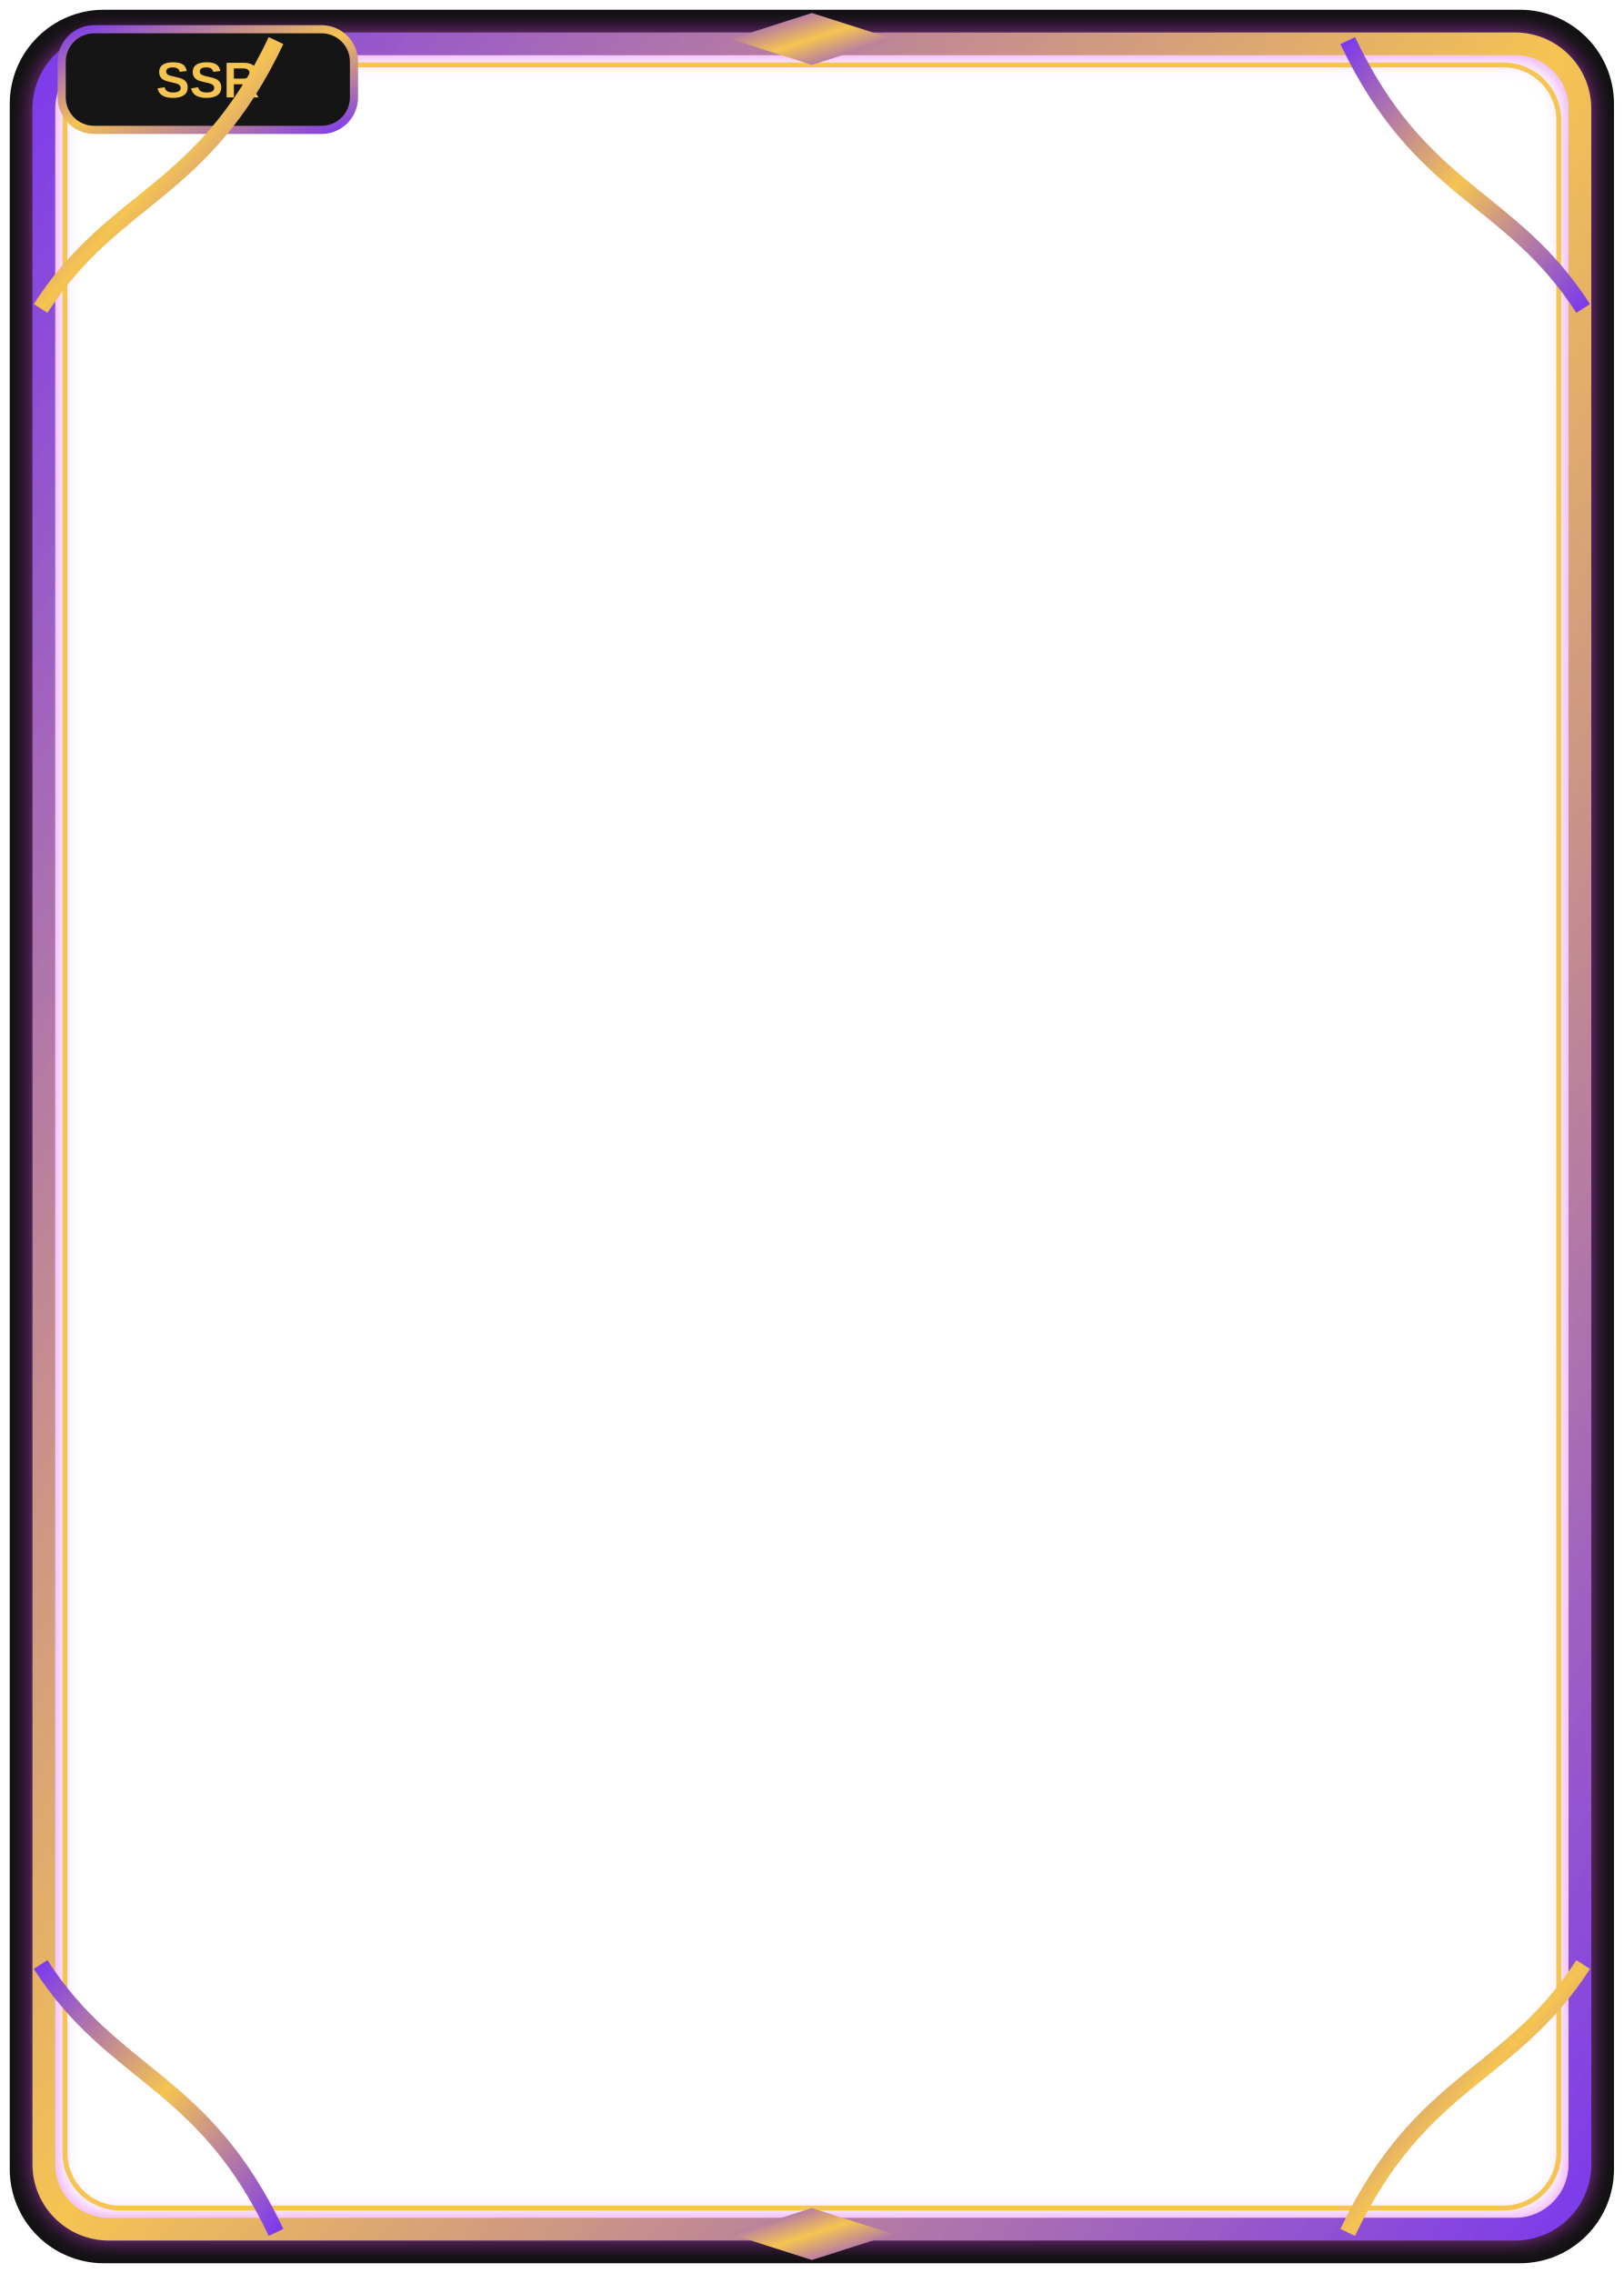
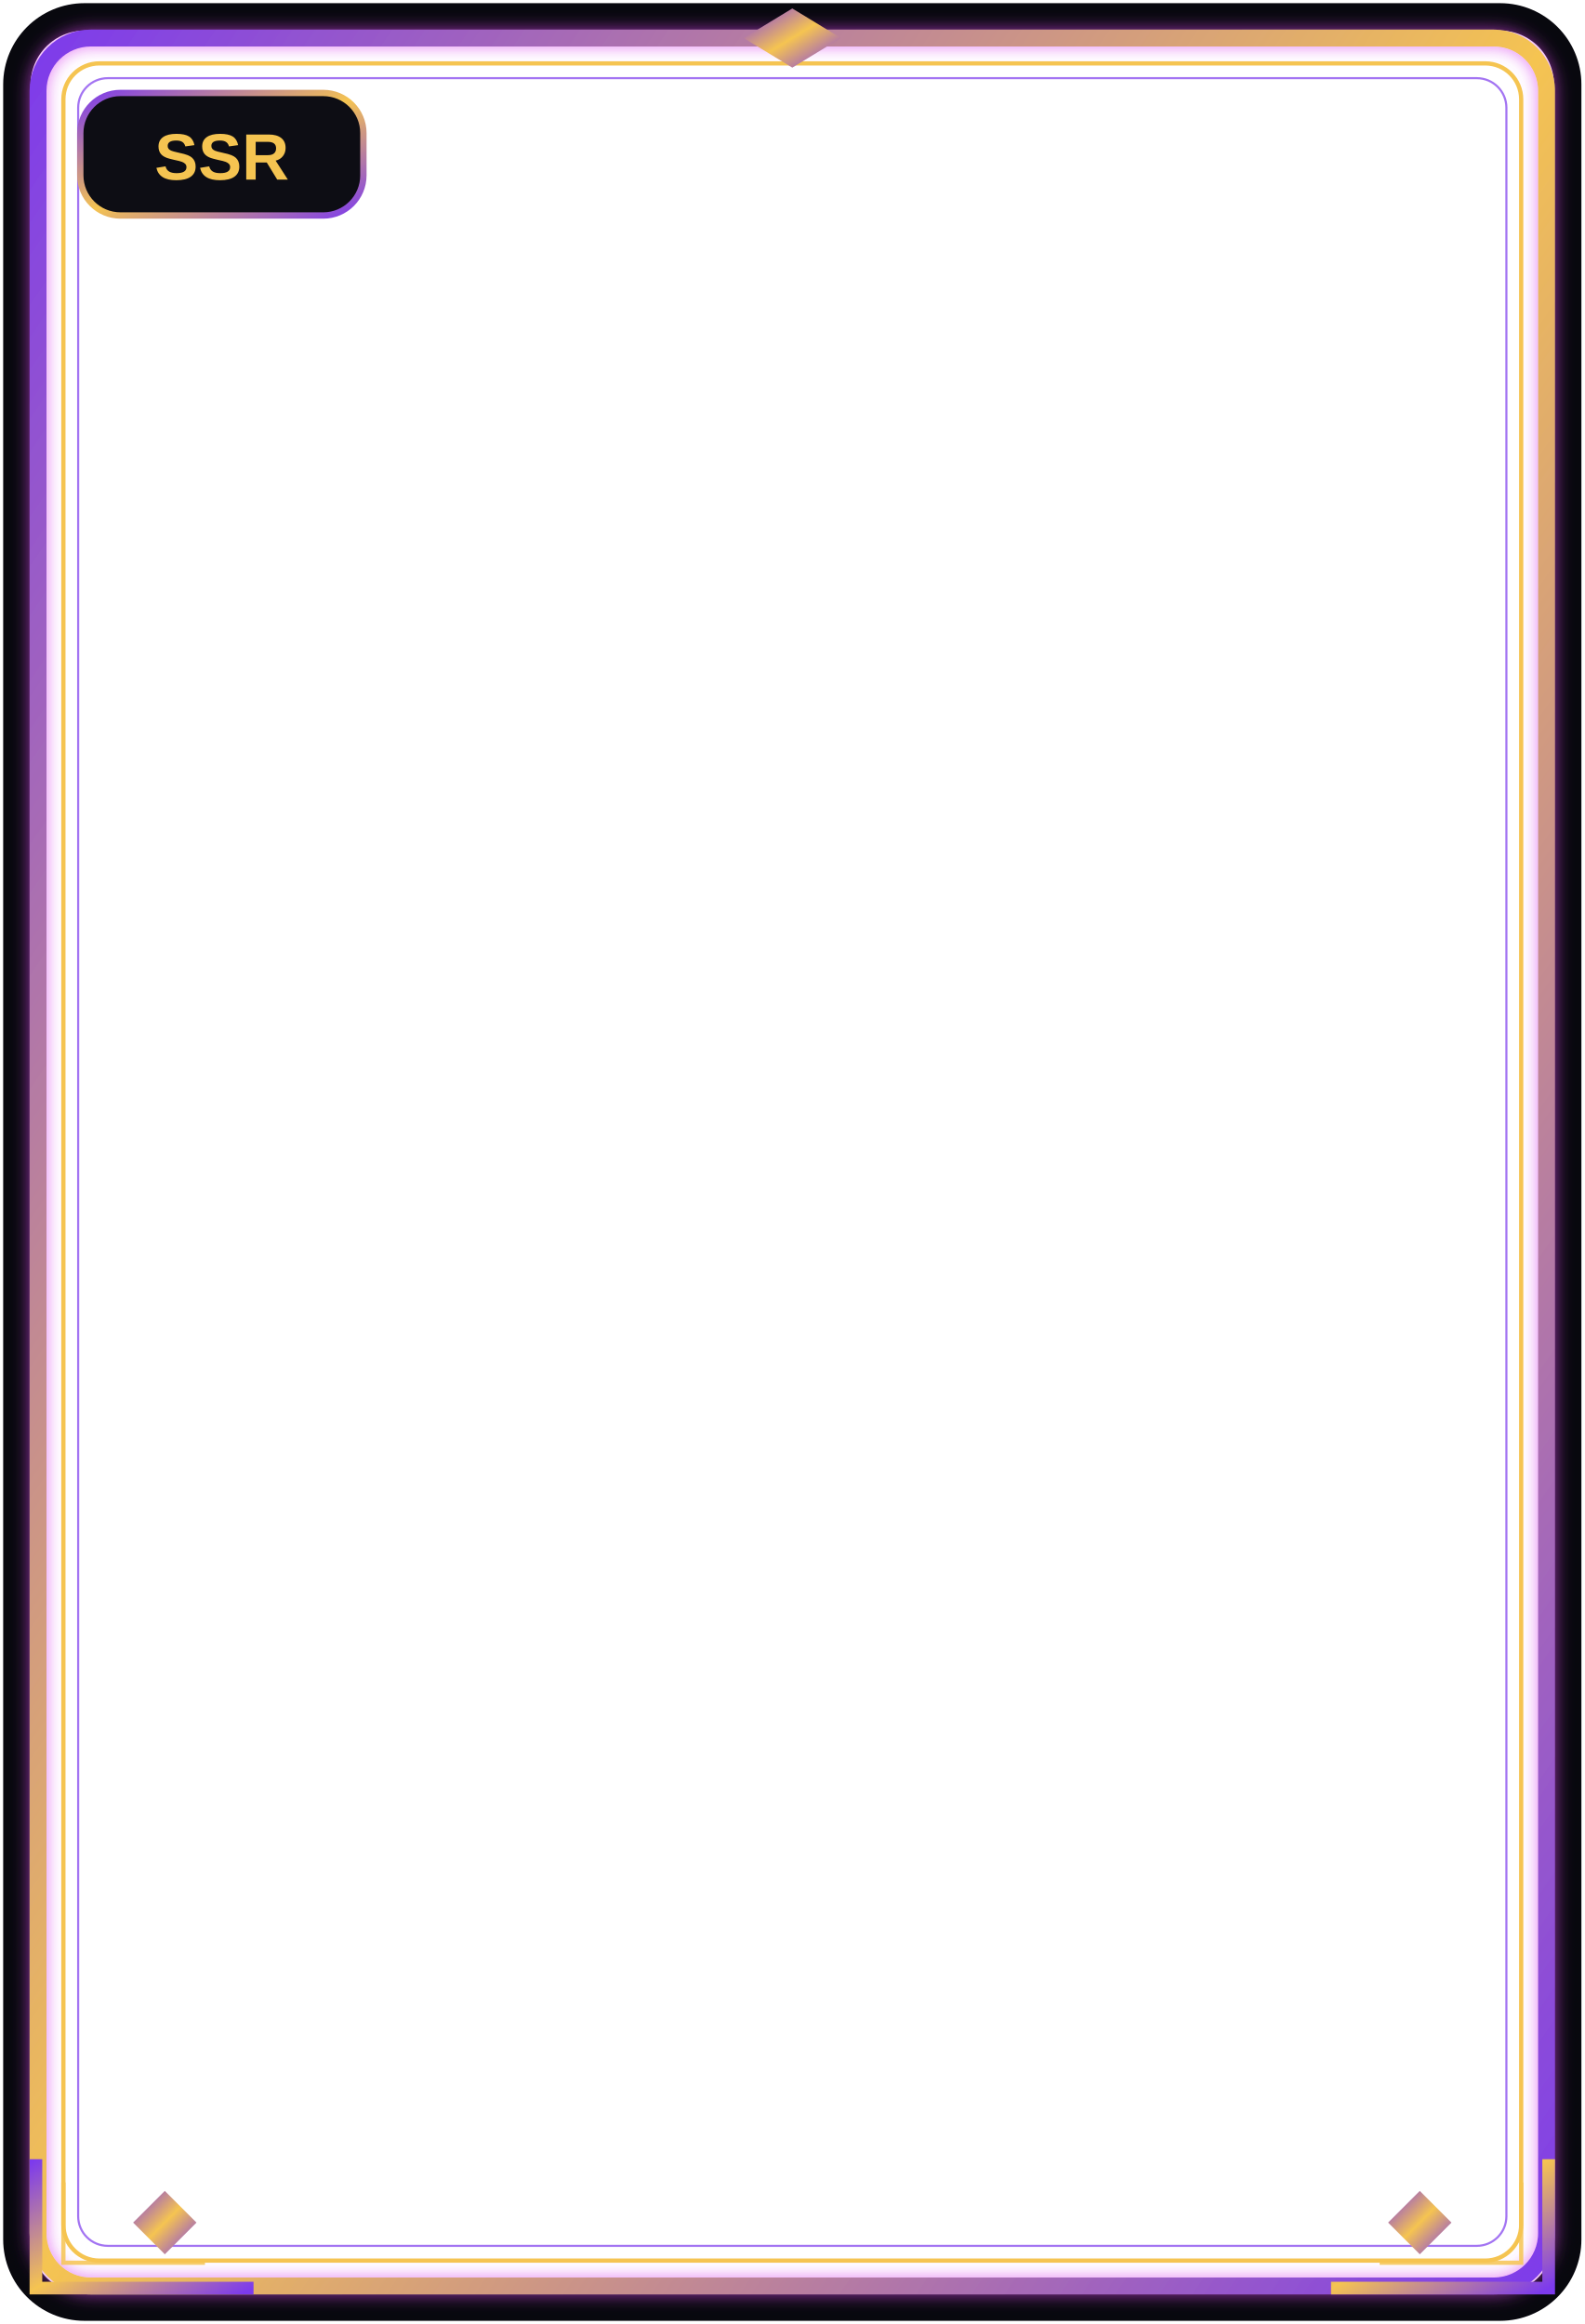
- <svg xmlns="http://www.w3.org/2000/svg" width="1000" height="1400" viewBox="0 0 1000 1400">
+ <svg xmlns="http://www.w3.org/2000/svg" width="1500" height="2200" viewBox="0 0 1500 2200">
  <defs>
    <linearGradient id="rarityStroke" x1="0" y1="0" x2="1" y2="1">
      <stop offset="0" stop-color="#7c3aed" />
      <stop offset=".5" stop-color="#f5c451" />
      <stop offset="1" stop-color="#7c3aed" />
    </linearGradient>
    <filter id="glow" x="-20%" y="-20%" width="140%" height="140%">
-       <feGaussianBlur stdDeviation="7" result="b" />
-       <feFlood flood-color="#d946ef" flood-opacity=".65" />
+       <feGaussianBlur stdDeviation="8" result="b" />
+       <feFlood flood-color="#d946ef" flood-opacity=".7" />
      <feComposite in2="b" operator="in" />
      <feMerge>
        <feMergeNode />
        <feMergeNode in="SourceGraphic" />
      </feMerge>
    </filter>
  </defs>
-   <rect x="16" y="16" width="968" height="1368" rx="48" fill="none" stroke="#111" stroke-width="20" />
-   <rect x="27" y="27" width="946" height="1346" rx="40" fill="none" stroke="url(#rarityStroke)" stroke-width="14" filter="url(#glow)" />
-   <rect x="40" y="40" width="920" height="1320" rx="34" fill="none" stroke="#f5c451" stroke-width="3" />
-   <g id="rarity-badge" transform="translate(38 18)">
-     <rect width="180" height="62" rx="20" fill="#151515" stroke="url(#rarityStroke)" stroke-width="5" />
-     <text x="90" y="42" text-anchor="middle" font-family="Arial, Helvetica, sans-serif" font-size="31" font-weight="900" fill="#f5c451">SSR</text>
+   <rect x="16" y="16" width="1468" height="2168" rx="64" fill="none" stroke="#08080e" stroke-width="26" />
+   <rect x="36" y="36" width="1428" height="2128" rx="50" fill="none" stroke="url(#rarityStroke)" stroke-width="16" filter="url(#glow)" />
+   <rect x="60" y="60" width="1380" height="2080" rx="34" fill="none" stroke="#f5c451" stroke-width="4" />
+   <rect x="74" y="74" width="1352" height="2052" rx="28" fill="none" stroke="#7c3aed" stroke-width="2" stroke-opacity=".7" />
+   <path d="M580 34 L920 34" stroke="url(#rarityStroke)" stroke-width="10" stroke-linecap="round" />
+   <path d="M704 36 L750 8 L796 36 L750 64 Z" fill="url(#rarityStroke)" />
+   <path d="M34 2044 L34 2166 L240 2166" fill="none" stroke="url(#rarityStroke)" stroke-width="12" />
+   <path d="M1466 2044 L1466 2166 L1260 2166" fill="none" stroke="url(#rarityStroke)" stroke-width="12" />
+   <path d="M60 2066 L60 2142 L194 2142" fill="none" stroke="#f5c451" stroke-width="4" stroke-opacity="0.85" />
+   <path d="M1440 2066 L1440 2142 L1306 2142" fill="none" stroke="#f5c451" stroke-width="4" stroke-opacity="0.85" />
+   <path d="M126 2104 l30 -30 l30 30 l-30 30 Z" fill="url(#rarityStroke)" />
+   <path d="M1374 2104 l-30 -30 l-30 30 l30 30 Z" fill="url(#rarityStroke)" />
+   <g id="rarity-badge" transform="translate(76 88)">
+     <rect width="268" height="116" rx="38" fill="#0d0d14" stroke="url(#rarityStroke)" stroke-width="6" />
+     <text x="134" y="82" text-anchor="middle" font-family="Arial, Helvetica, sans-serif" font-size="62" font-weight="900" fill="#f5c451">SSR</text>
  </g>
-   <path d="M25 190 C70 120 125 120 170 25" fill="none" stroke="url(#rarityStroke)" stroke-width="10" />
-   <path d="M975 190 C930 120 875 120 830 25" fill="none" stroke="url(#rarityStroke)" stroke-width="10" />
-   <path d="M25 1210 C70 1280 125 1280 170 1375" fill="none" stroke="url(#rarityStroke)" stroke-width="10" />
-   <path d="M975 1210 C930 1280 875 1280 830 1375" fill="none" stroke="url(#rarityStroke)" stroke-width="10" />
-   <path d="M450 24 L500 8 L550 24 L500 40 Z" fill="url(#rarityStroke)" />
-   <path d="M450 1376 L500 1360 L550 1376 L500 1392 Z" fill="url(#rarityStroke)" />
</svg>
